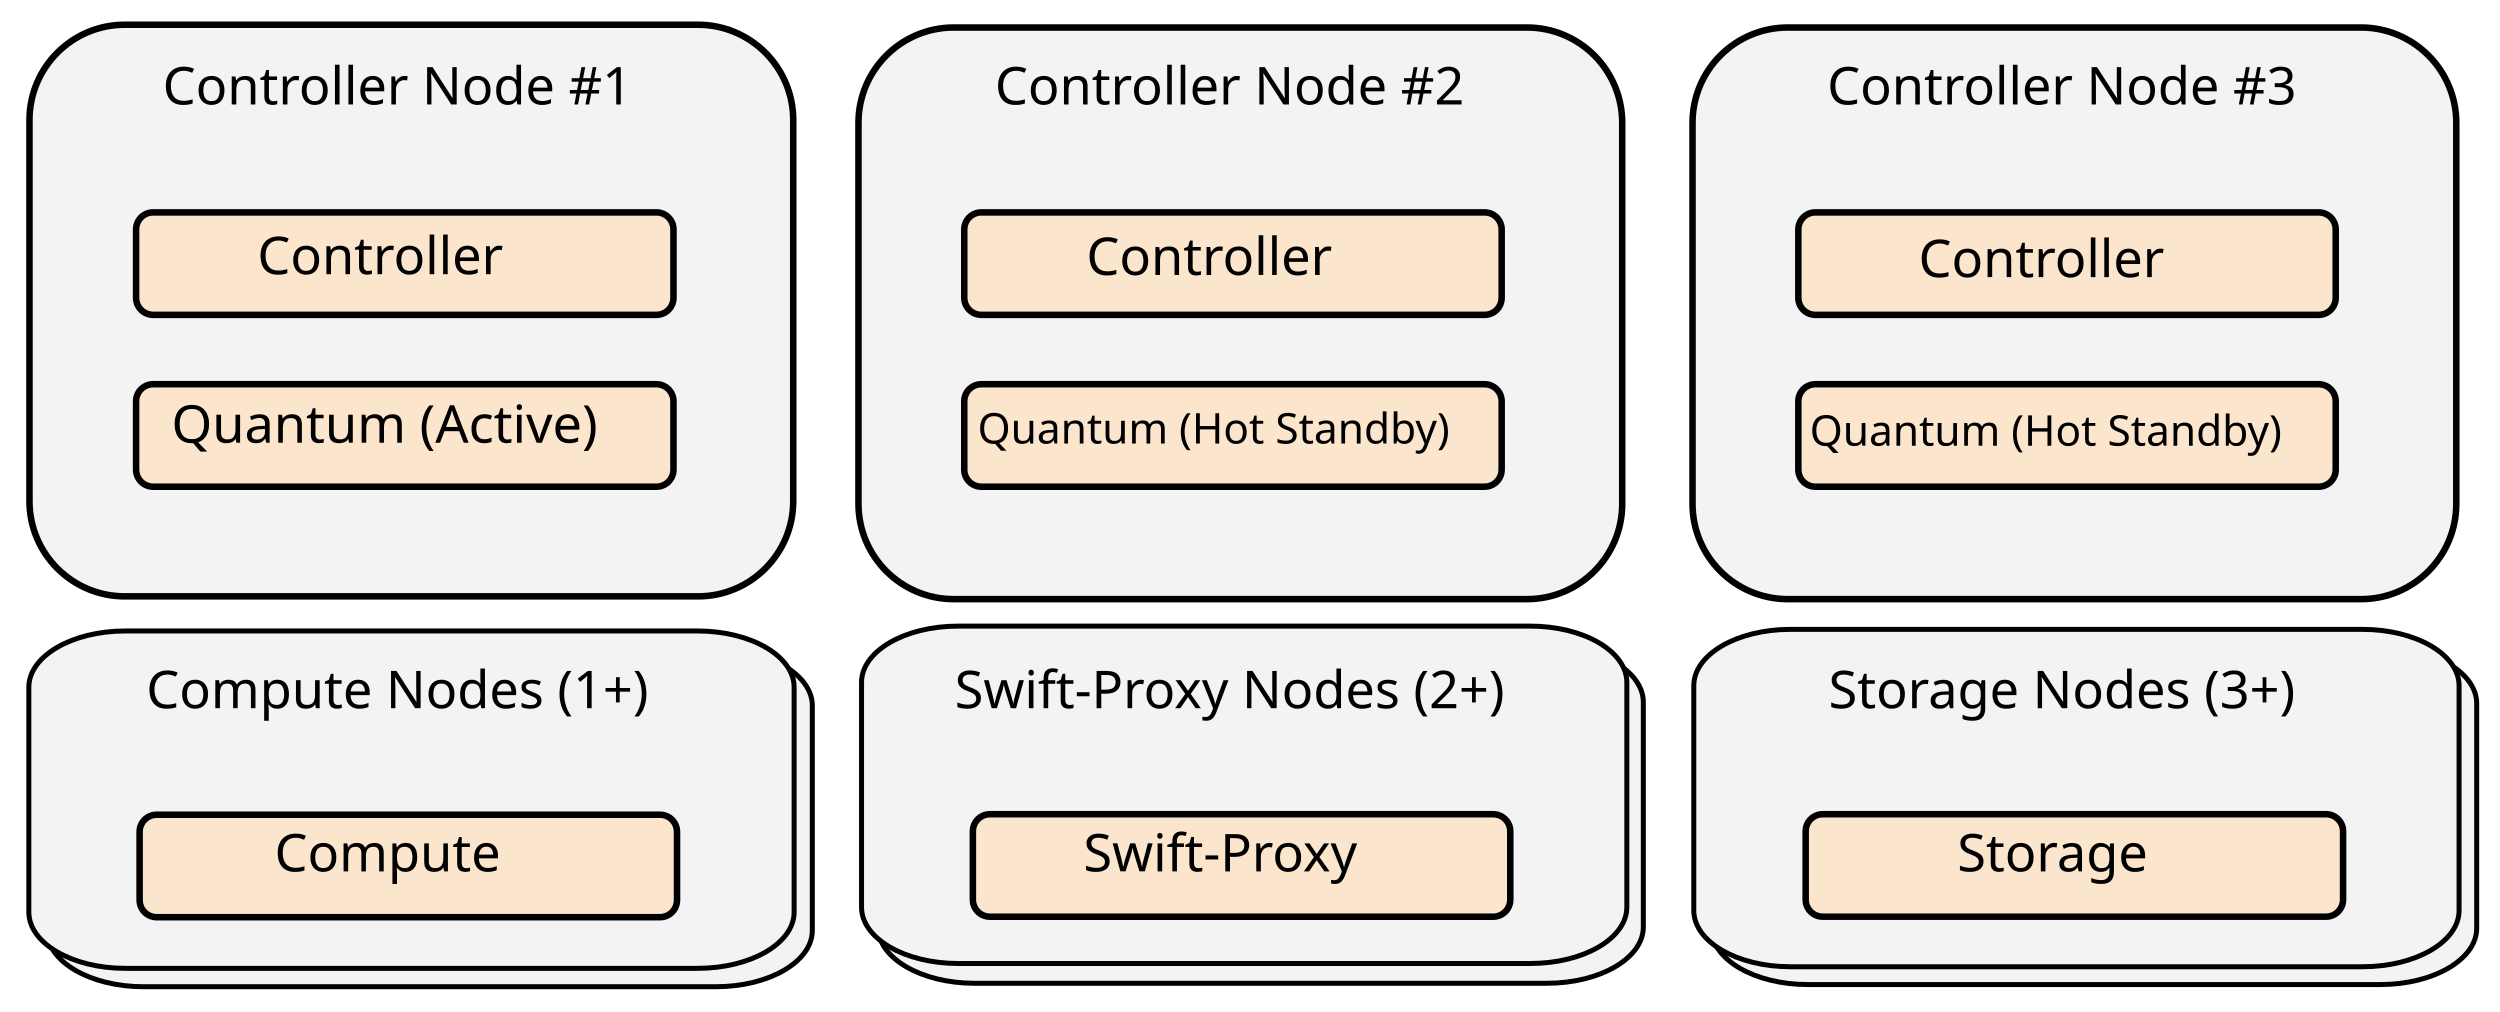
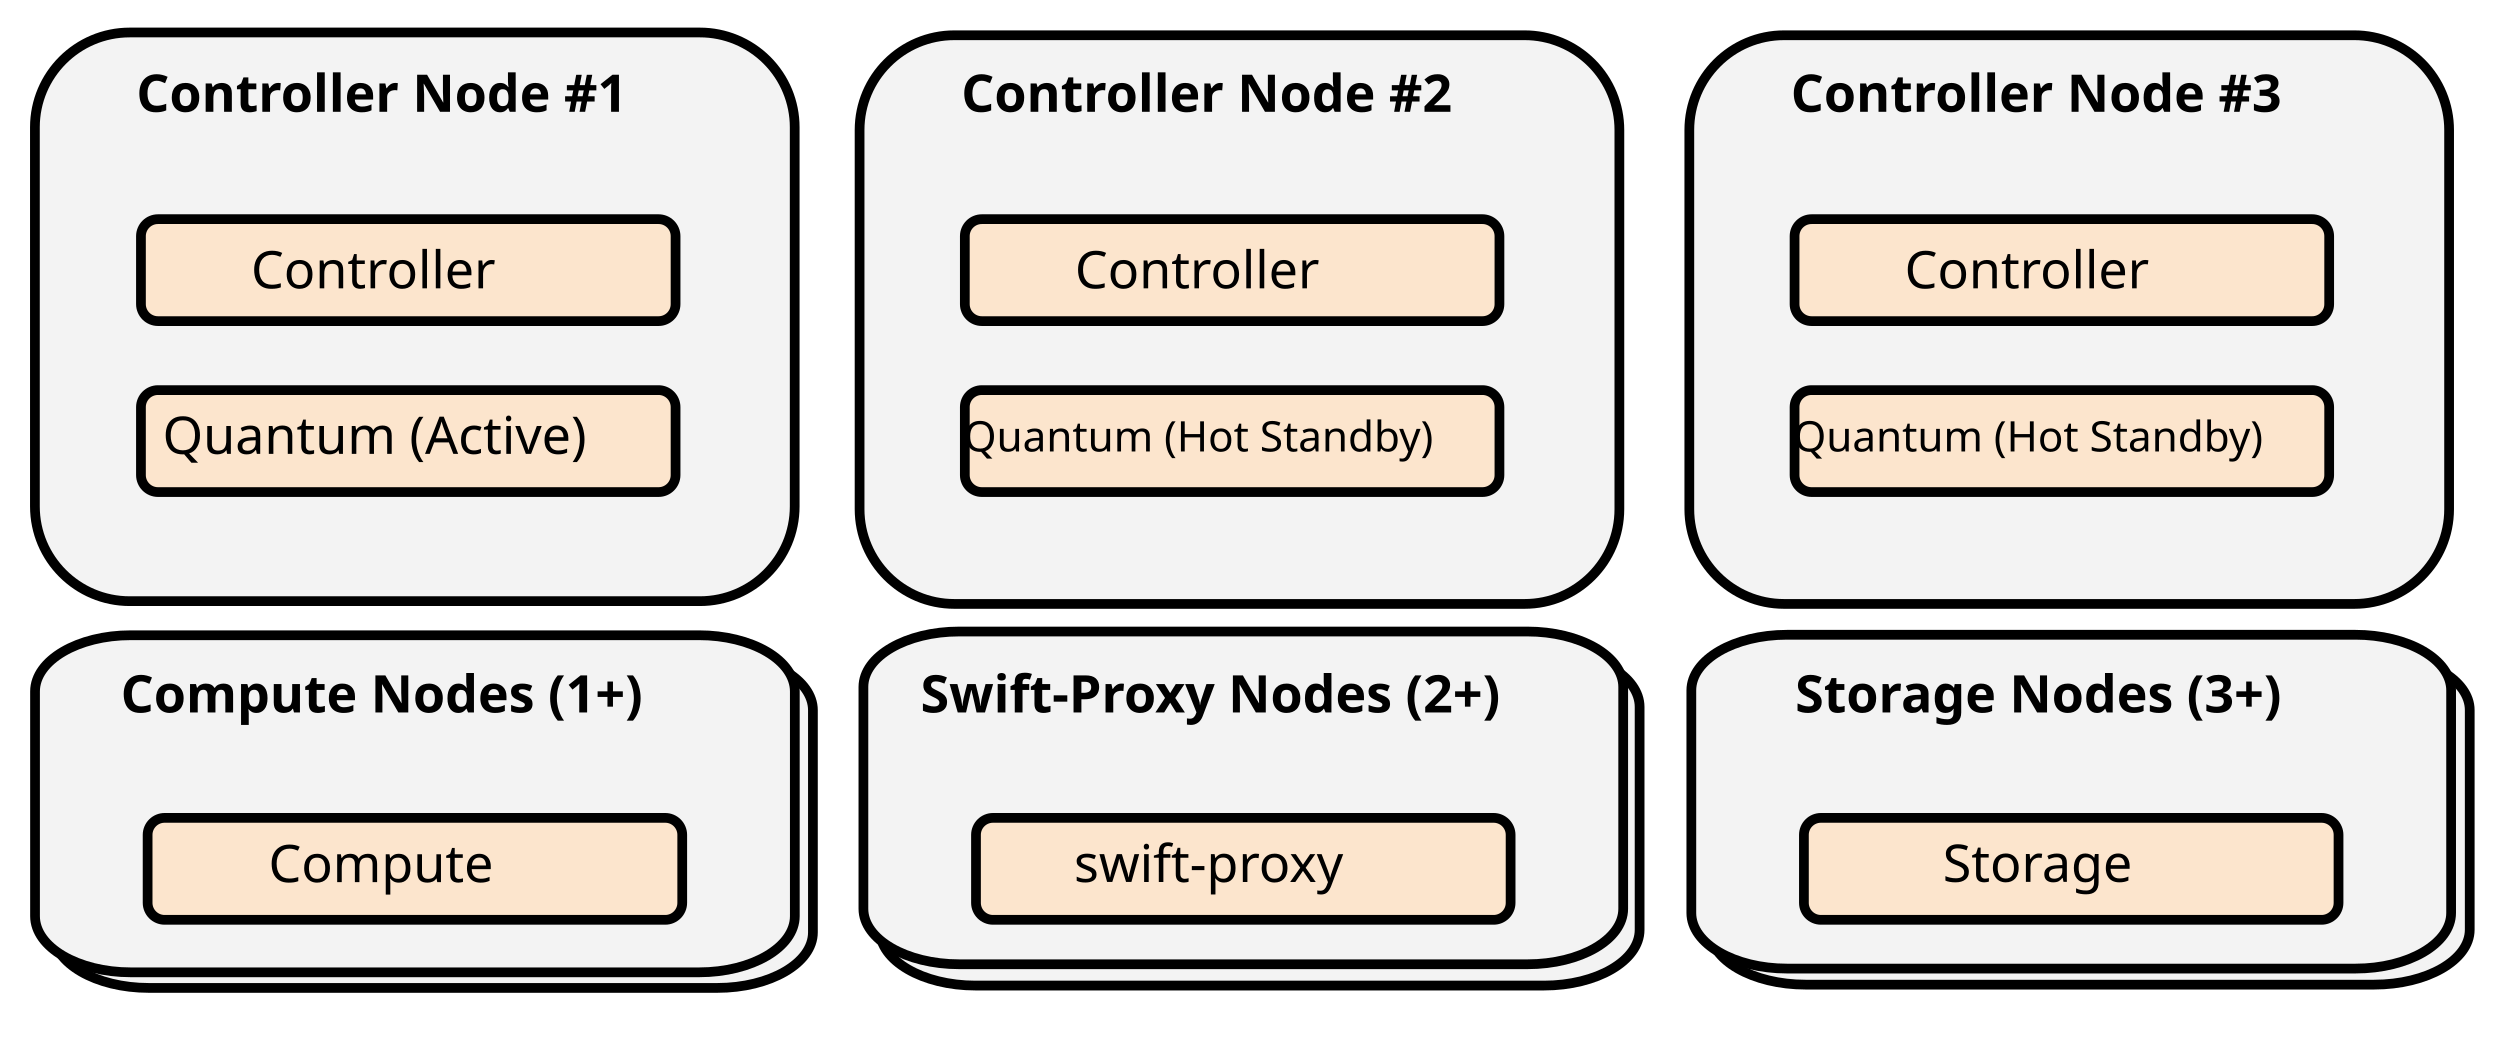
- <svg xmlns="http://www.w3.org/2000/svg" version="1.1" viewBox="0 0 766 310" stroke-miterlimit="10" id="svg2" width="100%" height="100%" style="fill:none;stroke:none">
-   <defs id="defs107" />
-   <clipPath id="p.0">
-     <path d="M 0,0 766,0 766,412 0,412 0,0 z" clip-rule="nonzero" id="path5" />
-   </clipPath>
-   <path style="fill:#f3f3f3;fill-rule:nonzero" d="m 269.265,215.308 0,0 c 0,-9.479 13.19,-17.164 29.46,-17.164 l 175.096,0 c 7.813,0 15.306,1.808 20.831,5.027 5.525,3.219 8.629,7.585 8.629,12.137 l 0,68.654 c 0,9.479 -13.19,17.164 -29.46,17.164 l -175.096,0 0,0 c -16.27,0 -29.46,-7.685 -29.46,-17.164 z" id="path33-1-0-6" />
-   <path style="stroke:#000000;stroke-width:1.531;stroke-linecap:butt;stroke-linejoin:round" d="m 269.03,215.137 0,0 c 0,-9.515 13.216,-17.228 29.519,-17.228 l 175.447,0 c 7.829,0 15.337,1.815 20.873,5.046 5.536,3.231 8.646,7.613 8.646,12.182 l 0,68.909 c 0,9.515 -13.216,17.228 -29.519,17.228 l -175.447,0 0,0 c -16.303,0 -29.519,-7.713 -29.519,-17.228 z" id="path35-7-14-67" />
-   <path style="fill:#f3f3f3;fill-rule:nonzero" d="m 14.642,216.309 0,0 c 0,-9.449 13.19,-17.108 29.46,-17.108 l 175.096,0 c 7.813,0 15.306,1.802 20.831,5.011 5.525,3.208 8.629,7.56 8.629,12.097 l 0,68.43 c 0,9.449 -13.19,17.108 -29.46,17.108 l -175.096,0 0,0 c -16.27,0 -29.46,-7.66 -29.46,-17.108 z" id="path33-1-0" />
-   <path style="stroke:#000000;stroke-width:1.531;stroke-linecap:butt;stroke-linejoin:round" d="m 14.407,216.194 0,0 c 0,-9.515 13.216,-17.228 29.519,-17.228 l 175.447,0 c 7.829,0 15.337,1.815 20.873,5.046 5.536,3.231 8.646,7.613 8.646,12.182 l 0,68.909 c 0,9.515 -13.216,17.228 -29.519,17.228 l -175.447,0 0,0 c -16.303,0 -29.519,-7.713 -29.519,-17.228 z" id="path35-7-14" />
-   <path style="fill:#f3f3f3;fill-rule:nonzero" d="m 524.942,216.276 0,0 c 0,-9.341 13.19,-16.913 29.46,-16.913 l 175.096,0 c 7.813,0 15.306,1.782 20.831,4.954 5.525,3.172 8.629,7.474 8.629,11.959 l 0,67.649 c 0,9.341 -13.19,16.913 -29.46,16.913 l -175.096,0 0,0 c -16.27,0 -29.46,-7.572 -29.46,-16.913 z" id="path33-1-0-5" />
-   <path style="stroke:#000000;stroke-width:1.531;stroke-linecap:butt;stroke-linejoin:round" d="m 524.373,215.528 0,0 c 0,-9.515 13.216,-17.228 29.519,-17.228 l 175.447,0 c 7.829,0 15.337,1.815 20.873,5.046 5.536,3.231 8.646,7.613 8.646,12.182 l 0,68.909 c 0,9.515 -13.216,17.228 -29.519,17.228 l -175.447,0 0,0 c -16.303,0 -29.519,-7.713 -29.519,-17.228 z" id="path35-7-14-6" />
-   <path style="fill:#000000;fill-opacity:0;fill-rule:nonzero" d="m -1.929,-0.423 766.871,0 0,412.932 -766.871,0 z" id="path9" />
-   <path style="fill:#f3f3f3;fill-rule:nonzero" d="m 9.032,36.769 0,0 c 0,-16.122 13.07,-29.192 29.192,-29.192 l 175.631,0 c 7.742,0 15.167,3.076 20.642,8.55 5.475,5.475 8.55,12.9 8.55,20.642 l 0,116.765 c 0,16.122 -13.07,29.192 -29.192,29.192 l -175.631,0 0,0 c -16.122,0 -29.192,-13.07 -29.192,-29.192 z" id="path15" />
-   <path style="stroke:#000000;stroke-width:2;stroke-linecap:butt;stroke-linejoin:round" d="m 9.032,36.769 0,0 c 0,-16.122 13.07,-29.192 29.192,-29.192 l 175.631,0 c 7.742,0 15.167,3.076 20.642,8.55 5.475,5.475 8.55,12.9 8.55,20.642 l 0,116.765 c 0,16.122 -13.07,29.192 -29.192,29.192 l -175.631,0 0,0 c -16.122,0 -29.192,-13.07 -29.192,-29.192 z" id="path17" />
-   <path style="fill:#fce5cd;fill-rule:nonzero" d="m 41.694,70.304 0,0 c 0,-2.89 2.343,-5.234 5.234,-5.234 l 154.194,0 c 1.388,0 2.719,0.551 3.701,1.533 0.982,0.982 1.533,2.313 1.533,3.701 l 0,20.934 c 0,2.89 -2.343,5.234 -5.234,5.234 l -154.194,0 0,0 c -2.89,0 -5.234,-2.343 -5.234,-5.234 z" id="path21" />
-   <path style="stroke:#000000;stroke-width:2;stroke-linecap:butt;stroke-linejoin:round" d="m 41.694,70.304 0,0 c 0,-2.89 2.343,-5.234 5.234,-5.234 l 154.194,0 c 1.388,0 2.719,0.551 3.701,1.533 0.982,0.982 1.533,2.313 1.533,3.701 l 0,20.934 c 0,2.89 -2.343,5.234 -5.234,5.234 l -154.194,0 0,0 c -2.89,0 -5.234,-2.343 -5.234,-5.234 z" id="path23" />
-   <path style="fill:#f3f3f3;fill-rule:nonzero" d="m 263.032,37.619 0,0 c 0,-16.122 13.07,-29.192 29.192,-29.192 l 175.631,0 c 7.742,0 15.167,3.076 20.642,8.55 5.475,5.475 8.55,12.9 8.55,20.642 l 0,116.765 c 0,16.122 -13.07,29.192 -29.192,29.192 l -175.631,0 0,0 c -16.122,0 -29.192,-13.07 -29.192,-29.192 z" id="path45" />
-   <path style="stroke:#000000;stroke-width:2;stroke-linecap:butt;stroke-linejoin:round" d="m 263.032,37.619 0,0 c 0,-16.122 13.07,-29.192 29.192,-29.192 l 175.631,0 c 7.742,0 15.167,3.076 20.642,8.55 5.475,5.475 8.55,12.9 8.55,20.642 l 0,116.765 c 0,16.122 -13.07,29.192 -29.192,29.192 l -175.631,0 0,0 c -16.122,0 -29.192,-13.07 -29.192,-29.192 z" id="path47" />
-   <path style="fill:#fce5cd;fill-rule:nonzero" d="m 295.448,70.304 0,0 c 0,-2.89 2.343,-5.234 5.234,-5.234 l 154.194,0 c 1.388,0 2.719,0.551 3.701,1.533 0.982,0.982 1.533,2.313 1.533,3.701 l 0,20.934 c 0,2.89 -2.343,5.234 -5.234,5.234 l -154.194,0 0,0 c -2.89,0 -5.234,-2.343 -5.234,-5.234 z" id="path51" />
-   <path style="stroke:#000000;stroke-width:2;stroke-linecap:butt;stroke-linejoin:round" d="m 295.448,70.304 0,0 c 0,-2.89 2.343,-5.234 5.234,-5.234 l 154.194,0 c 1.388,0 2.719,0.551 3.701,1.533 0.982,0.982 1.533,2.313 1.533,3.701 l 0,20.934 c 0,2.89 -2.343,5.234 -5.234,5.234 l -154.194,0 0,0 c -2.89,0 -5.234,-2.343 -5.234,-5.234 z" id="path53" />
-   <path style="fill:#f3f3f3;fill-rule:nonzero" d="m 518.59,37.619 0,0 c 0,-16.122 13.07,-29.192 29.192,-29.192 l 175.631,0 c 7.742,0 15.167,3.076 20.642,8.55 5.475,5.475 8.55,12.9 8.55,20.642 l 0,116.765 c 0,16.122 -13.07,29.192 -29.192,29.192 l -175.631,0 0,0 c -16.122,0 -29.192,-13.07 -29.192,-29.192 z" id="path63" />
-   <path style="stroke:#000000;stroke-width:2;stroke-linecap:butt;stroke-linejoin:round" d="m 518.59,37.619 0,0 c 0,-16.122 13.07,-29.192 29.192,-29.192 l 175.631,0 c 7.742,0 15.167,3.076 20.642,8.55 5.475,5.475 8.55,12.9 8.55,20.642 l 0,116.765 c 0,16.122 -13.07,29.192 -29.192,29.192 l -175.631,0 0,0 c -16.122,0 -29.192,-13.07 -29.192,-29.192 z" id="path65" />
-   <path style="fill:#fce5cd;fill-rule:nonzero" d="m 551.006,70.304 0,0 c 0,-2.89 2.343,-5.234 5.234,-5.234 l 154.194,0 c 1.388,0 2.719,0.551 3.701,1.533 0.982,0.982 1.533,2.313 1.533,3.701 l 0,20.934 c 0,2.89 -2.343,5.234 -5.234,5.234 l -154.194,0 0,0 c -2.89,0 -5.234,-2.343 -5.234,-5.234 z" id="path69" />
-   <path style="stroke:#000000;stroke-width:2;stroke-linecap:butt;stroke-linejoin:round" d="m 551.006,70.304 0,0 c 0,-2.89 2.343,-5.234 5.234,-5.234 l 154.194,0 c 1.388,0 2.719,0.551 3.701,1.533 0.982,0.982 1.533,2.313 1.533,3.701 l 0,20.934 c 0,2.89 -2.343,5.234 -5.234,5.234 l -154.194,0 0,0 c -2.89,0 -5.234,-2.343 -5.234,-5.234 z" id="path71" />
-   <path style="fill:#fce5cd;fill-rule:nonzero" d="m 41.694,122.958 0,0 c 0,-2.89 2.343,-5.234 5.234,-5.234 l 154.194,0 c 1.388,0 2.719,0.551 3.701,1.533 0.982,0.982 1.533,2.313 1.533,3.701 l 0,20.934 c 0,2.891 -2.343,5.234 -5.234,5.234 l -154.194,0 0,0 c -2.89,0 -5.234,-2.343 -5.234,-5.234 z" id="path81" />
-   <path style="stroke:#000000;stroke-width:2;stroke-linecap:butt;stroke-linejoin:round" d="m 41.694,122.958 0,0 c 0,-2.89 2.343,-5.234 5.234,-5.234 l 154.194,0 c 1.388,0 2.719,0.551 3.701,1.533 0.982,0.982 1.533,2.313 1.533,3.701 l 0,20.934 c 0,2.891 -2.343,5.234 -5.234,5.234 l -154.194,0 0,0 c -2.89,0 -5.234,-2.343 -5.234,-5.234 z" id="path83" />
-   <path style="fill:#fce5cd;fill-rule:nonzero" d="m 295.448,122.958 0,0 c 0,-2.89 2.343,-5.234 5.234,-5.234 l 154.194,0 c 1.388,0 2.719,0.551 3.701,1.533 0.982,0.982 1.533,2.313 1.533,3.701 l 0,20.934 c 0,2.891 -2.343,5.234 -5.234,5.234 l -154.194,0 0,0 c -2.89,0 -5.234,-2.343 -5.234,-5.234 z" id="path87" />
-   <path style="stroke:#000000;stroke-width:2;stroke-linecap:butt;stroke-linejoin:round" d="m 295.448,122.958 0,0 c 0,-2.89 2.343,-5.234 5.234,-5.234 l 154.194,0 c 1.388,0 2.719,0.551 3.701,1.533 0.982,0.982 1.533,2.313 1.533,3.701 l 0,20.934 c 0,2.891 -2.343,5.234 -5.234,5.234 l -154.194,0 0,0 c -2.89,0 -5.234,-2.343 -5.234,-5.234 z" id="path89" />
-   <path style="fill:#fce5cd;fill-rule:nonzero" d="m 551.006,122.958 0,0 c 0,-2.89 2.343,-5.234 5.234,-5.234 l 154.194,0 c 1.388,0 2.719,0.551 3.701,1.533 0.982,0.982 1.533,2.313 1.533,3.701 l 0,20.934 c 0,2.891 -2.343,5.234 -5.234,5.234 l -154.194,0 0,0 c -2.89,0 -5.234,-2.343 -5.234,-5.234 z" id="path93" />
-   <path style="stroke:#000000;stroke-width:2;stroke-linecap:butt;stroke-linejoin:round" d="m 551.006,122.958 0,0 c 0,-2.89 2.343,-5.234 5.234,-5.234 l 154.194,0 c 1.388,0 2.719,0.551 3.701,1.533 0.982,0.982 1.533,2.313 1.533,3.701 l 0,20.934 c 0,2.891 -2.343,5.234 -5.234,5.234 l -154.194,0 0,0 c -2.89,0 -5.234,-2.343 -5.234,-5.234 z" id="path95" />
-   <text xml:space="preserve" style="font-size:16px;font-style:normal;font-weight:normal;text-align:center;line-height:125%;letter-spacing:0px;word-spacing:0px;text-anchor:middle;fill:#000000;fill-opacity:1;stroke:none;font-family:Sans" x="128" y="32" id="text3080">
-     <tspan id="tspan3082" x="128" y="32">Controller Node #1</tspan>
-   </text>
-   <text xml:space="preserve" style="font-size:16px;font-style:normal;font-weight:normal;text-align:center;line-height:125%;letter-spacing:0px;word-spacing:0px;text-anchor:middle;fill:#000000;fill-opacity:1;stroke:none;font-family:Sans" x="383" y="32" id="text3080-1">
-     <tspan id="tspan3082-7" x="383" y="32">Controller Node #2</tspan>
-   </text>
-   <text xml:space="preserve" style="font-size:16px;font-style:normal;font-weight:normal;text-align:center;line-height:125%;letter-spacing:0px;word-spacing:0px;text-anchor:middle;fill:#000000;fill-opacity:1;stroke:none;font-family:Sans" x="638" y="32" id="text3080-4">
-     <tspan id="tspan3082-0" x="638" y="32">Controller Node #3</tspan>
-   </text>
-   <text xml:space="preserve" style="font-size:16px;font-style:normal;font-weight:normal;text-align:center;line-height:125%;letter-spacing:0px;word-spacing:0px;text-anchor:middle;fill:#000000;fill-opacity:1;stroke:none;font-family:Sans" x="631.74" y="84.916" id="text3114">
-     <tspan id="tspan3116" x="631.74" y="84.916">Controller</tspan>
-   </text>
-   <text xml:space="preserve" style="font-size:16px;font-style:normal;font-weight:normal;text-align:center;line-height:125%;letter-spacing:0px;word-spacing:0px;text-anchor:middle;fill:#000000;fill-opacity:1;stroke:none;font-family:Sans" x="633.058" y="136.564" id="text3124">
-     <tspan id="tspan3126" x="633.058" y="136.564" style="font-size:13px">Quantum (Hot Standby)</tspan>
-   </text>
-   <text xml:space="preserve" style="font-size:16px;font-style:normal;font-weight:normal;text-align:center;line-height:125%;letter-spacing:0px;word-spacing:0px;text-anchor:middle;fill:#000000;fill-opacity:1;stroke:none;font-family:Sans" x="376.771" y="84.252" id="text3114-5">
-     <tspan id="tspan3116-5" x="376.771" y="84.252">Controller</tspan>
-   </text>
-   <text xml:space="preserve" style="font-size:16px;font-style:normal;font-weight:normal;text-align:center;line-height:125%;letter-spacing:0px;word-spacing:0px;text-anchor:middle;fill:#000000;fill-opacity:1;stroke:none;font-family:Sans" x="378.089" y="135.9" id="text3124-1">
-     <tspan id="tspan3126-1" x="378.089" y="135.9" style="font-size:13px">Quantum (Hot Standby)</tspan>
-   </text>
-   <text xml:space="preserve" style="font-size:16px;font-style:normal;font-weight:normal;text-align:center;line-height:125%;letter-spacing:0px;word-spacing:0px;text-anchor:middle;fill:#000000;fill-opacity:1;stroke:none;font-family:Sans" x="122.756" y="84.005" id="text3114-52">
-     <tspan id="tspan3116-7" x="122.756" y="84.005">Controller</tspan>
-   </text>
-   <text xml:space="preserve" style="font-size:16px;font-style:normal;font-weight:normal;text-align:center;line-height:125%;letter-spacing:0px;word-spacing:0px;text-anchor:middle;fill:#000000;fill-opacity:1;stroke:none;font-family:Sans" x="124.073" y="135.652" id="text3124-4">
-     <tspan id="tspan3126-2" x="124.073" y="135.652">Quantum (Active)</tspan>
-   </text>
-   <path style="fill:#f3f3f3;fill-rule:nonzero" d="m 9.069,210.528 0,0 c 0,-9.556 13.19,-17.303 29.46,-17.303 l 175.096,0 c 7.813,0 15.306,1.823 20.831,5.068 5.525,3.245 8.629,7.646 8.629,12.235 l 0,69.212 c 0,9.556 -13.19,17.303 -29.46,17.303 l -175.096,0 0,0 c -16.27,0 -29.46,-7.747 -29.46,-17.303 z" id="path33-1" />
-   <path style="stroke:#000000;stroke-width:1.531;stroke-linecap:butt;stroke-linejoin:round" d="m 8.835,210.561 0,0 c 0,-9.515 13.216,-17.228 29.519,-17.228 l 175.447,0 c 7.829,0 15.337,1.815 20.873,5.046 5.536,3.231 8.646,7.613 8.646,12.182 l 0,68.909 c 0,9.515 -13.216,17.228 -29.519,17.228 l -175.447,0 0,0 c -16.303,0 -29.519,-7.713 -29.519,-17.228 z" id="path35-7" />
-   <path style="fill:#fce5cd;fill-rule:nonzero" d="m 42.779,254.864 0,0 c 0,-2.89 2.343,-5.234 5.234,-5.234 l 154.194,0 c 1.388,0 2.719,0.551 3.701,1.533 0.982,0.982 1.533,2.313 1.533,3.701 l 0,20.934 c 0,2.89 -2.343,5.234 -5.234,5.234 l -154.194,0 0,0 c -2.89,0 -5.234,-2.343 -5.234,-5.234 z" id="path39-4" />
-   <path style="stroke:#000000;stroke-width:2;stroke-linecap:butt;stroke-linejoin:round" d="m 42.779,254.864 0,0 c 0,-2.89 2.343,-5.234 5.234,-5.234 l 154.194,0 c 1.388,0 2.719,0.551 3.701,1.533 0.982,0.982 1.533,2.313 1.533,3.701 l 0,20.934 c 0,2.89 -2.343,5.234 -5.234,5.234 l -154.194,0 0,0 c -2.89,0 -5.234,-2.343 -5.234,-5.234 z" id="path41-0" />
-   <text xml:space="preserve" style="font-size:16px;font-style:normal;font-weight:normal;text-align:center;line-height:125%;letter-spacing:0px;word-spacing:0px;text-anchor:middle;fill:#000000;fill-opacity:1;stroke:none;font-family:Sans" x="128" y="217" id="text3080-3-9">
-     <tspan id="tspan3082-2-4" x="128" y="217">Compute Nodes (1+)</tspan>
-   </text>
-   <text xml:space="preserve" style="font-size:16px;font-style:normal;font-weight:normal;text-align:center;line-height:125%;letter-spacing:0px;word-spacing:0px;text-anchor:middle;fill:#000000;fill-opacity:1;stroke:none;font-family:Sans" x="125" y="267" id="text3232-8">
-     <tspan id="tspan3234-8" x="125" y="267">Compute</tspan>
-   </text>
-   <path style="fill:#f3f3f3;fill-rule:nonzero" d="m 264.21,209.158 0,0 c 0,-9.433 13.19,-17.08 29.46,-17.08 l 175.096,0 c 7.813,0 15.306,1.8 20.831,5.003 5.525,3.203 8.629,7.548 8.629,12.078 l 0,68.319 c 0,9.433 -13.19,17.08 -29.46,17.08 l -175.096,0 0,0 c -16.27,0 -29.46,-7.647 -29.46,-17.08 z" id="path33-1-2" />
-   <path style="stroke:#000000;stroke-width:1.531;stroke-linecap:butt;stroke-linejoin:round" d="m 263.976,209.071 0,0 c 0,-9.515 13.216,-17.228 29.519,-17.228 l 175.447,0 c 7.829,0 15.337,1.815 20.873,5.046 5.536,3.231 8.646,7.613 8.646,12.182 l 0,68.909 c 0,9.515 -13.216,17.228 -29.519,17.228 l -175.447,0 0,0 c -16.303,0 -29.519,-7.713 -29.519,-17.228 z" id="path35-7-4" />
-   <path style="fill:#fce5cd;fill-rule:nonzero" d="m 298.087,254.713 0,0 c 0,-2.89 2.343,-5.234 5.234,-5.234 l 154.194,0 c 1.388,0 2.719,0.551 3.701,1.533 0.982,0.982 1.533,2.313 1.533,3.701 l 0,20.934 c 0,2.89 -2.343,5.234 -5.234,5.234 l -154.194,0 0,0 c -2.89,0 -5.234,-2.343 -5.234,-5.234 z" id="path39-4-5" />
-   <path style="stroke:#000000;stroke-width:2;stroke-linecap:butt;stroke-linejoin:round" d="m 298.087,254.713 0,0 c 0,-2.89 2.343,-5.234 5.234,-5.234 l 154.194,0 c 1.388,0 2.719,0.551 3.701,1.533 0.982,0.982 1.533,2.313 1.533,3.701 l 0,20.934 c 0,2.89 -2.343,5.234 -5.234,5.234 l -154.194,0 0,0 c -2.89,0 -5.234,-2.343 -5.234,-5.234 z" id="path41-0-5" />
-   <text xml:space="preserve" style="font-size:16px;font-style:normal;font-weight:normal;text-align:center;line-height:125%;letter-spacing:0px;word-spacing:0px;text-anchor:middle;fill:#000000;fill-opacity:1;stroke:none;font-family:Sans" x="383" y="217" id="text3080-3-9-1">
-     <tspan id="tspan3082-2-4-7" x="383" y="217">Swift-Proxy Nodes (2+)</tspan>
-   </text>
-   <text xml:space="preserve" style="font-size:16px;font-style:normal;font-weight:normal;text-align:center;line-height:125%;letter-spacing:0px;word-spacing:0px;text-anchor:middle;fill:#000000;fill-opacity:1;stroke:none;font-family:Sans" x="380.141" y="267" id="text3232-8-1">
-     <tspan id="tspan3234-8-1" x="380.141" y="267">Swift-Proxy</tspan>
-   </text>
-   <path style="fill:#f3f3f3;fill-rule:nonzero" d="m 519.21,210.214 0,0 c 0,-9.464 13.19,-17.136 29.46,-17.136 l 175.096,0 c 7.813,0 15.306,1.805 20.831,5.019 5.525,3.214 8.629,7.572 8.629,12.117 l 0,68.542 c 0,9.464 -13.19,17.136 -29.46,17.136 l -175.096,0 0,0 c -16.27,0 -29.46,-7.672 -29.46,-17.136 z" id="path33-1-7" />
-   <path style="stroke:#000000;stroke-width:1.531;stroke-linecap:butt;stroke-linejoin:round" d="m 518.976,210.071 0,0 c 0,-9.515 13.216,-17.228 29.519,-17.228 l 175.447,0 c 7.829,0 15.337,1.815 20.873,5.046 5.536,3.231 8.646,7.613 8.646,12.182 l 0,68.909 c 0,9.515 -13.216,17.228 -29.519,17.228 l -175.447,0 0,0 c -16.303,0 -29.519,-7.713 -29.519,-17.228 z" id="path35-7-1" />
-   <path style="fill:#fce5cd;fill-rule:nonzero" d="m 553.255,254.709 0,0 c 0,-2.89 2.343,-5.234 5.234,-5.234 l 154.194,0 c 1.388,0 2.719,0.551 3.701,1.533 0.982,0.982 1.533,2.313 1.533,3.701 l 0,20.934 c 0,2.89 -2.343,5.234 -5.234,5.234 l -154.194,0 0,0 c -2.89,0 -5.234,-2.343 -5.234,-5.234 z" id="path39-4-0" />
-   <path style="stroke:#000000;stroke-width:2;stroke-linecap:butt;stroke-linejoin:round" d="m 553.255,254.709 0,0 c 0,-2.89 2.343,-5.234 5.234,-5.234 l 154.194,0 c 1.388,0 2.719,0.551 3.701,1.533 0.982,0.982 1.533,2.313 1.533,3.701 l 0,20.934 c 0,2.89 -2.343,5.234 -5.234,5.234 l -154.194,0 0,0 c -2.89,0 -5.234,-2.343 -5.234,-5.234 z" id="path41-0-0" />
-   <text xml:space="preserve" style="font-size:16px;font-style:normal;font-weight:normal;text-align:center;line-height:125%;letter-spacing:0px;word-spacing:0px;text-anchor:middle;fill:#000000;fill-opacity:1;stroke:none;font-family:Sans" x="638" y="217" id="text3080-3-9-8">
-     <tspan id="tspan3082-2-4-3" x="638" y="217">Storage Nodes (3+)</tspan>
-   </text>
-   <text xml:space="preserve" style="font-size:16px;font-style:normal;font-weight:normal;text-align:center;line-height:125%;letter-spacing:0px;word-spacing:0px;text-anchor:middle;fill:#000000;fill-opacity:1;stroke:none;font-family:Sans" x="635.141" y="267" id="text3232-8-4">
-     <tspan id="tspan3234-8-5" x="635.141" y="267">Storage</tspan>
-   </text>
+ <svg xmlns="http://www.w3.org/2000/svg" width="770" height="320" id="svg3863" version="1.1">
+   <defs id="defs3865" />
+   <g id="layer1" transform="translate(0,-732.3622)">
+     <path style="fill:#f3f3f3;fill-rule:nonzero;stroke:#000000;stroke-width:3;stroke-miterlimit:10;stroke-opacity:1;stroke-dasharray:none" d="m 270.984,950.1 0,0 c 0,-9.479 13.19,-17.164 29.46,-17.164 l 175.096,0 c 7.813,0 15.306,1.808 20.831,5.027 5.525,3.219 8.629,7.585 8.629,12.137 l 0,68.654 c 0,9.479 -13.19,17.164 -29.46,17.164 l -175.096,0 0,0 c -16.27,0 -29.46,-7.685 -29.46,-17.164 z" id="path33-1-0-6" />
+     <path style="fill:#f3f3f3;fill-rule:nonzero;stroke:#000000;stroke-width:3;stroke-miterlimit:10;stroke-opacity:1;stroke-dasharray:none" d="m 16.361,951.102 0,0 c 0,-9.449 13.19,-17.108 29.46,-17.108 l 175.096,0 c 7.813,0 15.306,1.802 20.831,5.011 5.525,3.208 8.629,7.56 8.629,12.097 l 0,68.431 c 0,9.449 -13.19,17.108 -29.46,17.108 l -175.096,0 0,0 c -16.27,0 -29.46,-7.66 -29.46,-17.108 z" id="path33-1-0" />
+     <path style="fill:#f3f3f3;fill-rule:nonzero;stroke:#000000;stroke-width:3;stroke-miterlimit:10;stroke-opacity:1;stroke-dasharray:none" d="m 526.661,951.069 0,0 c 0,-9.341 13.19,-16.913 29.46,-16.913 l 175.096,0 c 7.813,0 15.306,1.782 20.831,4.954 5.525,3.172 8.629,7.474 8.629,11.959 l 0,67.649 c 0,9.341 -13.19,16.913 -29.46,16.913 l -175.096,0 0,0 c -16.27,0 -29.46,-7.572 -29.46,-16.913 z" id="path33-1-0-5" />
+     <path style="fill:#f3f3f3;fill-rule:nonzero;stroke:#000000;stroke-width:3;stroke-miterlimit:10;stroke-opacity:1;stroke-dasharray:none" d="m 10.751,771.562 0,0 c 0,-16.122 13.07,-29.192 29.192,-29.192 l 175.631,0 c 7.742,0 15.167,3.076 20.642,8.55 5.475,5.475 8.55,12.9 8.55,20.642 l 0,116.765 c 0,16.122 -13.07,29.192 -29.192,29.192 l -175.631,0 0,0 c -16.122,0 -29.192,-13.07 -29.192,-29.192 z" id="path15" />
+     <path style="fill:#fce5cd;fill-rule:nonzero;stroke:#000000;stroke-width:3;stroke-miterlimit:10;stroke-opacity:1;stroke-dasharray:none" d="m 43.413,805.097 0,0 c 0,-2.89 2.343,-5.234 5.234,-5.234 l 154.194,0 c 1.388,0 2.719,0.551 3.701,1.533 0.982,0.982 1.533,2.313 1.533,3.701 l 0,20.934 c 0,2.89 -2.343,5.234 -5.234,5.234 l -154.194,0 0,0 c -2.89,0 -5.234,-2.343 -5.234,-5.234 z" id="path21" />
+     <path style="fill:#f3f3f3;fill-rule:nonzero;stroke:#000000;stroke-width:3;stroke-miterlimit:10;stroke-opacity:1;stroke-dasharray:none" d="m 264.751,772.412 0,0 c 0,-16.122 13.07,-29.192 29.192,-29.192 l 175.631,0 c 7.742,0 15.167,3.076 20.642,8.55 5.475,5.475 8.55,12.9 8.55,20.642 l 0,116.765 c 0,16.122 -13.07,29.192 -29.192,29.192 l -175.631,0 0,0 c -16.122,0 -29.192,-13.07 -29.192,-29.192 z" id="path45" />
+     <path style="fill:#fce5cd;fill-rule:nonzero;stroke:#000000;stroke-width:3;stroke-miterlimit:10;stroke-opacity:1;stroke-dasharray:none" d="m 297.167,805.097 0,0 c 0,-2.89 2.343,-5.234 5.234,-5.234 l 154.194,0 c 1.388,0 2.719,0.551 3.701,1.533 0.982,0.982 1.533,2.313 1.533,3.701 l 0,20.934 c 0,2.89 -2.343,5.234 -5.234,5.234 l -154.194,0 0,0 c -2.89,0 -5.234,-2.343 -5.234,-5.234 z" id="path51" />
+     <path style="fill:#f3f3f3;fill-rule:nonzero;stroke:#000000;stroke-width:3;stroke-miterlimit:10;stroke-opacity:1;stroke-dasharray:none" d="m 520.309,772.412 0,0 c 0,-16.122 13.07,-29.192 29.192,-29.192 l 175.631,0 c 7.742,0 15.167,3.076 20.642,8.55 5.475,5.475 8.55,12.9 8.55,20.642 l 0,116.765 c 0,16.122 -13.07,29.192 -29.192,29.192 l -175.631,0 0,0 c -16.122,0 -29.192,-13.07 -29.192,-29.192 z" id="path63" />
+     <path style="fill:#fce5cd;fill-rule:nonzero;stroke:#000000;stroke-width:3;stroke-miterlimit:10;stroke-opacity:1;stroke-dasharray:none" d="m 552.725,805.097 0,0 c 0,-2.89 2.343,-5.234 5.234,-5.234 l 154.194,0 c 1.388,0 2.719,0.551 3.701,1.533 0.982,0.982 1.533,2.313 1.533,3.701 l 0,20.934 c 0,2.89 -2.343,5.234 -5.234,5.234 l -154.194,0 0,0 c -2.89,0 -5.234,-2.343 -5.234,-5.234 z" id="path69" />
+     <path style="fill:#fce5cd;fill-rule:nonzero;stroke:#000000;stroke-width:3;stroke-miterlimit:10;stroke-opacity:1;stroke-dasharray:none" d="m 43.413,857.75 0,0 c 0,-2.89 2.343,-5.234 5.234,-5.234 l 154.194,0 c 1.388,0 2.719,0.551 3.701,1.533 0.982,0.982 1.533,2.313 1.533,3.701 l 0,20.934 c 0,2.891 -2.343,5.234 -5.234,5.234 l -154.194,0 0,0 c -2.89,0 -5.234,-2.343 -5.234,-5.234 z" id="path81" />
+     <path style="fill:#fce5cd;fill-rule:nonzero;stroke:#000000;stroke-width:3;stroke-miterlimit:10;stroke-opacity:1;stroke-dasharray:none" d="m 297.167,857.75 0,0 c 0,-2.89 2.343,-5.234 5.234,-5.234 l 154.194,0 c 1.388,0 2.719,0.551 3.701,1.533 0.982,0.982 1.533,2.313 1.533,3.701 l 0,20.934 c 0,2.891 -2.343,5.234 -5.234,5.234 l -154.194,0 0,0 c -2.89,0 -5.234,-2.343 -5.234,-5.234 z" id="path87" />
+     <path style="fill:#fce5cd;fill-rule:nonzero;stroke:#000000;stroke-width:3;stroke-miterlimit:10;stroke-opacity:1;stroke-dasharray:none" d="m 552.725,857.75 0,0 c 0,-2.89 2.343,-5.234 5.234,-5.234 l 154.194,0 c 1.388,0 2.719,0.551 3.701,1.533 0.982,0.982 1.533,2.313 1.533,3.701 l 0,20.934 c 0,2.891 -2.343,5.234 -5.234,5.234 l -154.194,0 0,0 c -2.89,0 -5.234,-2.343 -5.234,-5.234 z" id="path93" />
+     <text xml:space="preserve" style="font-size:16px;font-style:normal;font-variant:normal;font-weight:bold;font-stretch:normal;text-align:center;line-height:125%;letter-spacing:0px;word-spacing:0px;text-anchor:middle;fill:#000000;fill-opacity:1;stroke:none;font-family:Sans;-inkscape-font-specification:Sans Bold" x="127.987" y="766.793" id="text3080">
+       <tspan id="tspan3082" x="127.987" y="766.793">Controller Node #1</tspan>
+     </text>
+     <text xml:space="preserve" style="font-size:16px;font-style:normal;font-variant:normal;font-weight:bold;font-stretch:normal;text-align:center;line-height:125%;letter-spacing:0px;word-spacing:0px;text-anchor:middle;fill:#000000;fill-opacity:1;stroke:none;font-family:Sans;-inkscape-font-specification:Sans Bold" x="382.067" y="766.793" id="text3080-1">
+       <tspan id="tspan3082-7" x="382.067" y="766.793">Controller Node #2</tspan>
+     </text>
+     <text xml:space="preserve" style="font-size:16px;font-style:normal;font-variant:normal;font-weight:bold;font-stretch:normal;text-align:center;line-height:125%;letter-spacing:0px;word-spacing:0px;text-anchor:middle;fill:#000000;fill-opacity:1;stroke:none;font-family:Sans;-inkscape-font-specification:Sans Bold" x="637.56" y="766.793" id="text3080-4">
+       <tspan id="tspan3082-0" x="637.56" y="766.793">Controller Node #3</tspan>
+     </text>
+     <text xml:space="preserve" style="font-size:16px;font-style:normal;font-variant:normal;font-weight:normal;font-stretch:normal;text-align:center;line-height:125%;letter-spacing:0px;word-spacing:0px;text-anchor:middle;fill:#000000;fill-opacity:1;stroke:none;font-family:PT Sans;-inkscape-font-specification:PT Sans" x="634.686" y="821.164" id="text3114">
+       <tspan id="tspan3116" x="634.686" y="821.164">Controller</tspan>
+     </text>
+     <text xml:space="preserve" style="font-size:16px;font-style:normal;font-variant:normal;font-weight:normal;font-stretch:normal;text-align:center;line-height:125%;letter-spacing:0px;word-spacing:0px;text-anchor:middle;fill:#000000;fill-opacity:1;stroke:none;font-family:PT Sans;-inkscape-font-specification:PT Sans" x="635.077" y="871.415" id="text3124">
+       <tspan id="tspan3126" x="635.077" y="871.415" style="font-size:13px;font-style:normal;font-variant:normal;font-weight:normal;font-stretch:normal;font-family:PT Sans;-inkscape-font-specification:PT Sans">Quantum (Hot Standby)</tspan>
+     </text>
+     <text xml:space="preserve" style="font-size:16px;font-style:normal;font-variant:normal;font-weight:normal;font-stretch:normal;text-align:center;line-height:125%;letter-spacing:0px;word-spacing:0px;text-anchor:middle;fill:#000000;fill-opacity:1;stroke:none;font-family:PT Sans;-inkscape-font-specification:PT Sans" x="379.129" y="821.164" id="text3114-5">
+       <tspan id="tspan3116-5" x="379.129" y="821.164">Controller</tspan>
+     </text>
+     <text xml:space="preserve" style="font-size:16px;font-style:normal;font-variant:normal;font-weight:normal;font-stretch:normal;text-align:center;line-height:125%;letter-spacing:0px;word-spacing:0px;text-anchor:middle;fill:#000000;fill-opacity:1;stroke:none;font-family:PT Sans;-inkscape-font-specification:PT Sans" x="379.519" y="871.415" id="text3124-1">
+       <tspan id="tspan3126-1" x="379.519" y="871.415" style="font-size:13px;font-style:normal;font-variant:normal;font-weight:normal;font-stretch:normal;font-family:PT Sans;-inkscape-font-specification:PT Sans">Quantum (Hot Standby)</tspan>
+     </text>
+     <text xml:space="preserve" style="font-size:16px;font-style:normal;font-variant:normal;font-weight:normal;font-stretch:normal;text-align:center;line-height:125%;letter-spacing:0px;word-spacing:0px;text-anchor:middle;fill:#000000;fill-opacity:1;stroke:none;font-family:PT Sans;-inkscape-font-specification:PT Sans" x="125.374" y="821.164" id="text3114-52">
+       <tspan id="tspan3116-7" x="125.374" y="821.164">Controller</tspan>
+     </text>
+     <text xml:space="preserve" style="font-size:16px;font-style:normal;font-variant:normal;font-weight:normal;font-stretch:normal;text-align:center;line-height:125%;letter-spacing:0px;word-spacing:0px;text-anchor:middle;fill:#000000;fill-opacity:1;stroke:none;font-family:PT Sans;-inkscape-font-specification:PT Sans" x="125.77" y="872.154" id="text3124-4">
+       <tspan id="tspan3126-2" x="125.77" y="872.154">Quantum (Active)</tspan>
+     </text>
+     <path style="fill:#f3f3f3;fill-rule:nonzero;stroke:#000000;stroke-width:3;stroke-miterlimit:10;stroke-opacity:1;stroke-dasharray:none" d="m 10.788,945.321 0,0 c 0,-9.556 13.19,-17.303 29.46,-17.303 l 175.096,0 c 7.813,0 15.306,1.823 20.831,5.068 5.525,3.245 8.629,7.646 8.629,12.235 l 0,69.212 c 0,9.556 -13.19,17.303 -29.46,17.303 l -175.096,0 0,0 c -16.27,0 -29.46,-7.747 -29.46,-17.303 z" id="path33-1" />
+     <path style="fill:#fce5cd;fill-rule:nonzero;stroke:#000000;stroke-width:3;stroke-miterlimit:10;stroke-opacity:1;stroke-dasharray:none" d="m 45.465,989.501 0,0 c 0,-2.89 2.343,-5.234 5.234,-5.234 l 154.194,0 c 1.388,0 2.719,0.551 3.701,1.533 0.982,0.982 1.533,2.313 1.533,3.701 l 0,20.934 c 0,2.89 -2.343,5.234 -5.234,5.234 l -154.194,0 0,0 c -2.89,0 -5.234,-2.343 -5.234,-5.234 z" id="path39-4" />
+     <text xml:space="preserve" style="font-size:16px;font-style:normal;font-variant:normal;font-weight:bold;font-stretch:normal;text-align:center;line-height:125%;letter-spacing:0px;word-spacing:0px;text-anchor:middle;fill:#000000;fill-opacity:1;stroke:none;font-family:PT Sans;-inkscape-font-specification:PT Sans Bold" x="127.965" y="951.793" id="text3080-3-9">
+       <tspan id="tspan3082-2-4" x="127.965" y="951.793">Compute Nodes (1+)</tspan>
+     </text>
+     <text xml:space="preserve" style="font-size:16px;font-style:normal;font-variant:normal;font-weight:normal;font-stretch:normal;text-align:center;line-height:125%;letter-spacing:0px;word-spacing:0px;text-anchor:middle;fill:#000000;fill-opacity:1;stroke:none;font-family:PT Sans;-inkscape-font-specification:PT Sans" x="127.738" y="1004.064" id="text3232-8">
+       <tspan id="tspan3234-8" x="127.738" y="1004.064">Compute</tspan>
+     </text>
+     <path style="fill:#f3f3f3;fill-rule:nonzero;stroke:#000000;stroke-width:3;stroke-miterlimit:10;stroke-opacity:1;stroke-dasharray:none" d="m 265.929,943.951 0,0 c 0,-9.433 13.19,-17.08 29.46,-17.08 l 175.096,0 c 7.813,0 15.306,1.8 20.831,5.003 5.525,3.203 8.629,7.548 8.629,12.078 l 0,68.319 c 0,9.433 -13.19,17.08 -29.46,17.08 l -175.096,0 0,0 c -16.27,0 -29.46,-7.647 -29.46,-17.08 z" id="path33-1-2" />
+     <path style="fill:#fce5cd;fill-rule:nonzero;stroke:#000000;stroke-width:3;stroke-miterlimit:10;stroke-opacity:1;stroke-dasharray:none" d="m 300.606,989.501 0,0 c 0,-2.89 2.343,-5.234 5.234,-5.234 l 154.194,0 c 1.388,0 2.719,0.551 3.701,1.533 0.982,0.982 1.533,2.313 1.533,3.701 l 0,20.934 c 0,2.89 -2.343,5.234 -5.234,5.234 l -154.194,0 0,0 c -2.89,0 -5.234,-2.343 -5.234,-5.234 z" id="path39-4-5" />
+     <text xml:space="preserve" style="font-size:16px;font-style:normal;font-variant:normal;font-weight:bold;font-stretch:normal;text-align:center;line-height:125%;letter-spacing:0px;word-spacing:0px;text-anchor:middle;fill:#000000;fill-opacity:1;stroke:none;font-family:PT Sans;-inkscape-font-specification:PT Sans Bold" x="383.194" y="951.793" id="text3080-3-9-1">
+       <tspan id="tspan3082-2-4-7" x="383.194" y="951.793">Swift-Proxy Nodes (2+)</tspan>
+     </text>
+     <text xml:space="preserve" style="font-size:16px;font-style:normal;font-variant:normal;font-weight:normal;font-stretch:normal;text-align:center;line-height:125%;letter-spacing:0px;word-spacing:0px;text-anchor:middle;fill:#000000;fill-opacity:1;stroke:none;font-family:PT Sans;-inkscape-font-specification:PT Sans" x="382.648" y="1004.025" id="text3232-8-1">
+       <tspan id="tspan3234-8-1" x="382.648" y="1004.025">swift-proxy</tspan>
+     </text>
+     <path style="fill:#f3f3f3;fill-rule:nonzero;stroke:#000000;stroke-width:3;stroke-miterlimit:10;stroke-opacity:1;stroke-dasharray:none" d="m 520.929,945.006 0,0 c 0,-9.464 13.19,-17.136 29.46,-17.136 l 175.096,0 c 7.813,0 15.306,1.805 20.831,5.019 5.525,3.214 8.629,7.572 8.629,12.117 l 0,68.542 c 0,9.464 -13.19,17.136 -29.46,17.136 l -175.096,0 0,0 c -16.27,0 -29.46,-7.672 -29.46,-17.136 z" id="path33-1-7" />
+     <path style="fill:#fce5cd;fill-rule:nonzero;stroke:#000000;stroke-width:3;stroke-miterlimit:10;stroke-opacity:1;stroke-dasharray:none" d="m 555.606,989.501 0,0 c 0,-2.89 2.343,-5.234 5.234,-5.234 l 154.194,0 c 1.388,0 2.719,0.551 3.701,1.533 0.982,0.982 1.533,2.313 1.533,3.701 l 0,20.934 c 0,2.89 -2.343,5.234 -5.234,5.234 l -154.194,0 0,0 c -2.89,0 -5.234,-2.343 -5.234,-5.234 z" id="path39-4-0" />
+     <text xml:space="preserve" style="font-size:16px;font-style:normal;font-variant:normal;font-weight:bold;font-stretch:normal;text-align:center;line-height:125%;letter-spacing:0px;word-spacing:0px;text-anchor:middle;fill:#000000;fill-opacity:1;stroke:none;font-family:PT Sans;-inkscape-font-specification:PT Sans Bold" x="638.194" y="951.793" id="text3080-3-9-8">
+       <tspan id="tspan3082-2-4-3" x="638.194" y="951.793">Storage Nodes (3+)</tspan>
+     </text>
+     <text xml:space="preserve" style="font-size:16px;font-style:normal;font-variant:normal;font-weight:normal;font-stretch:normal;text-align:center;line-height:125%;letter-spacing:0px;word-spacing:0px;text-anchor:middle;fill:#000000;fill-opacity:1;stroke:none;font-family:PT Sans;-inkscape-font-specification:PT Sans" x="637.96" y="1003.968" id="text3232-8-4">
+       <tspan id="tspan3234-8-5" x="637.96" y="1003.968">Storage</tspan>
+     </text>
+   </g>
</svg>
